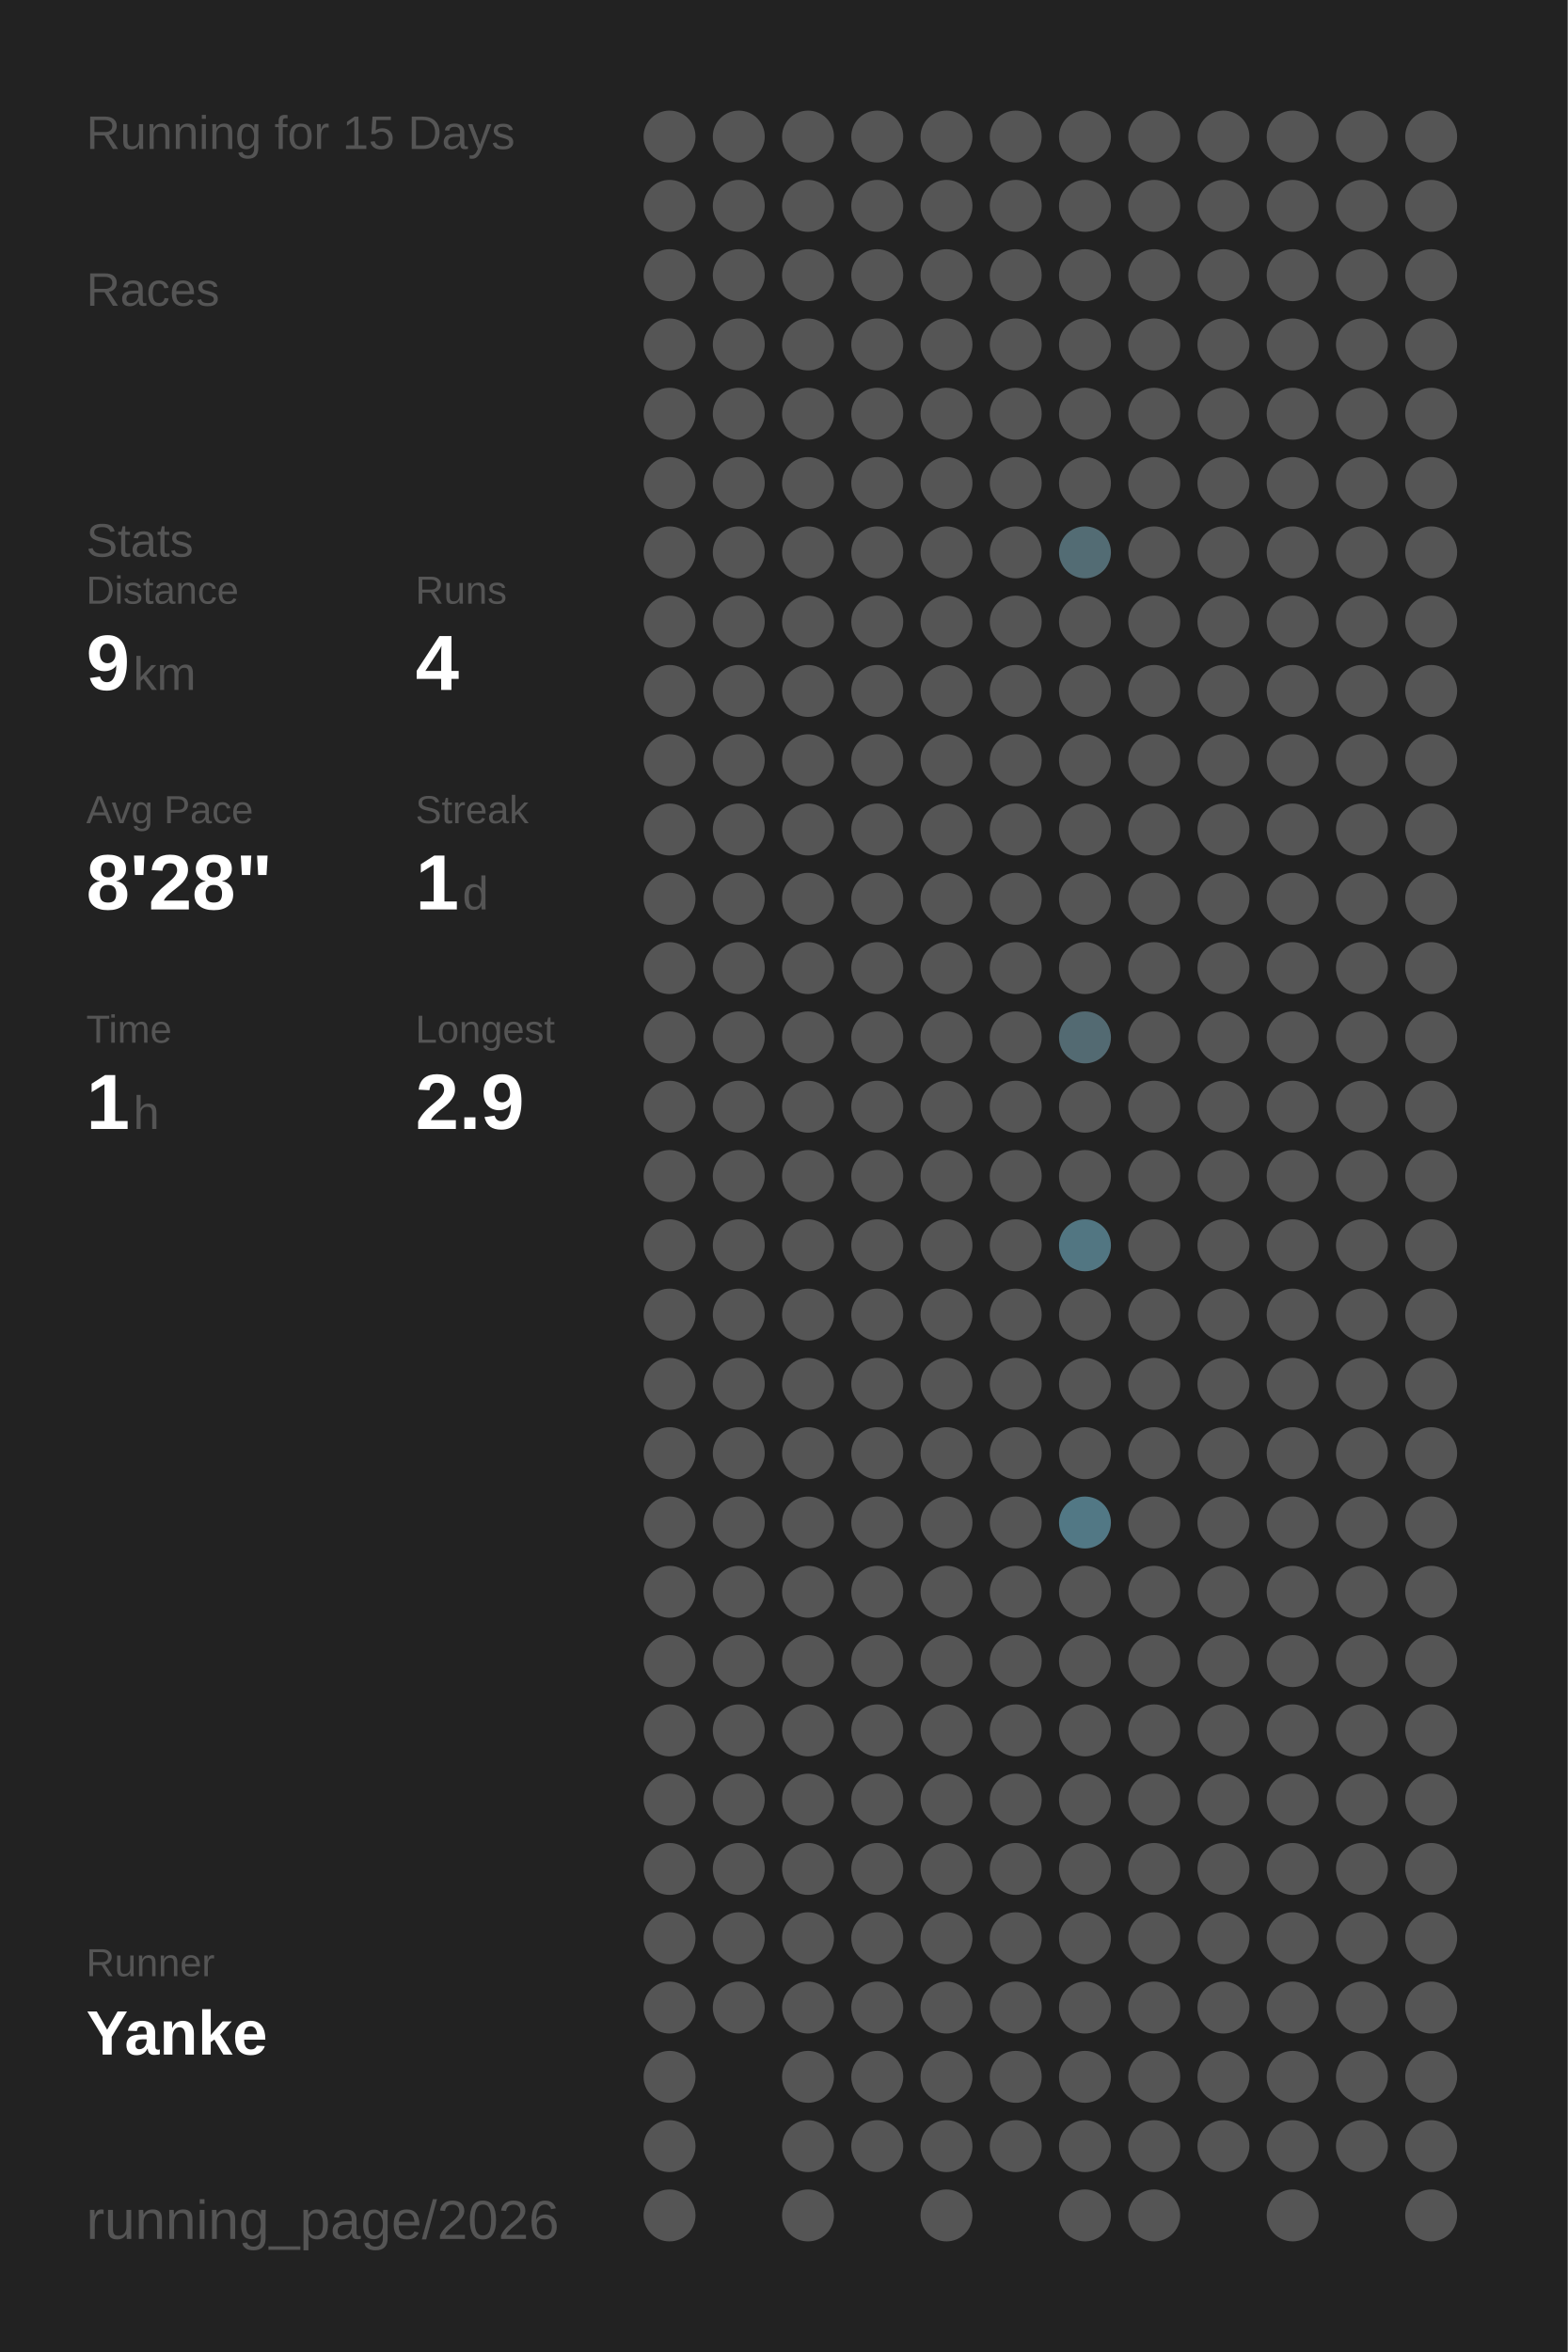
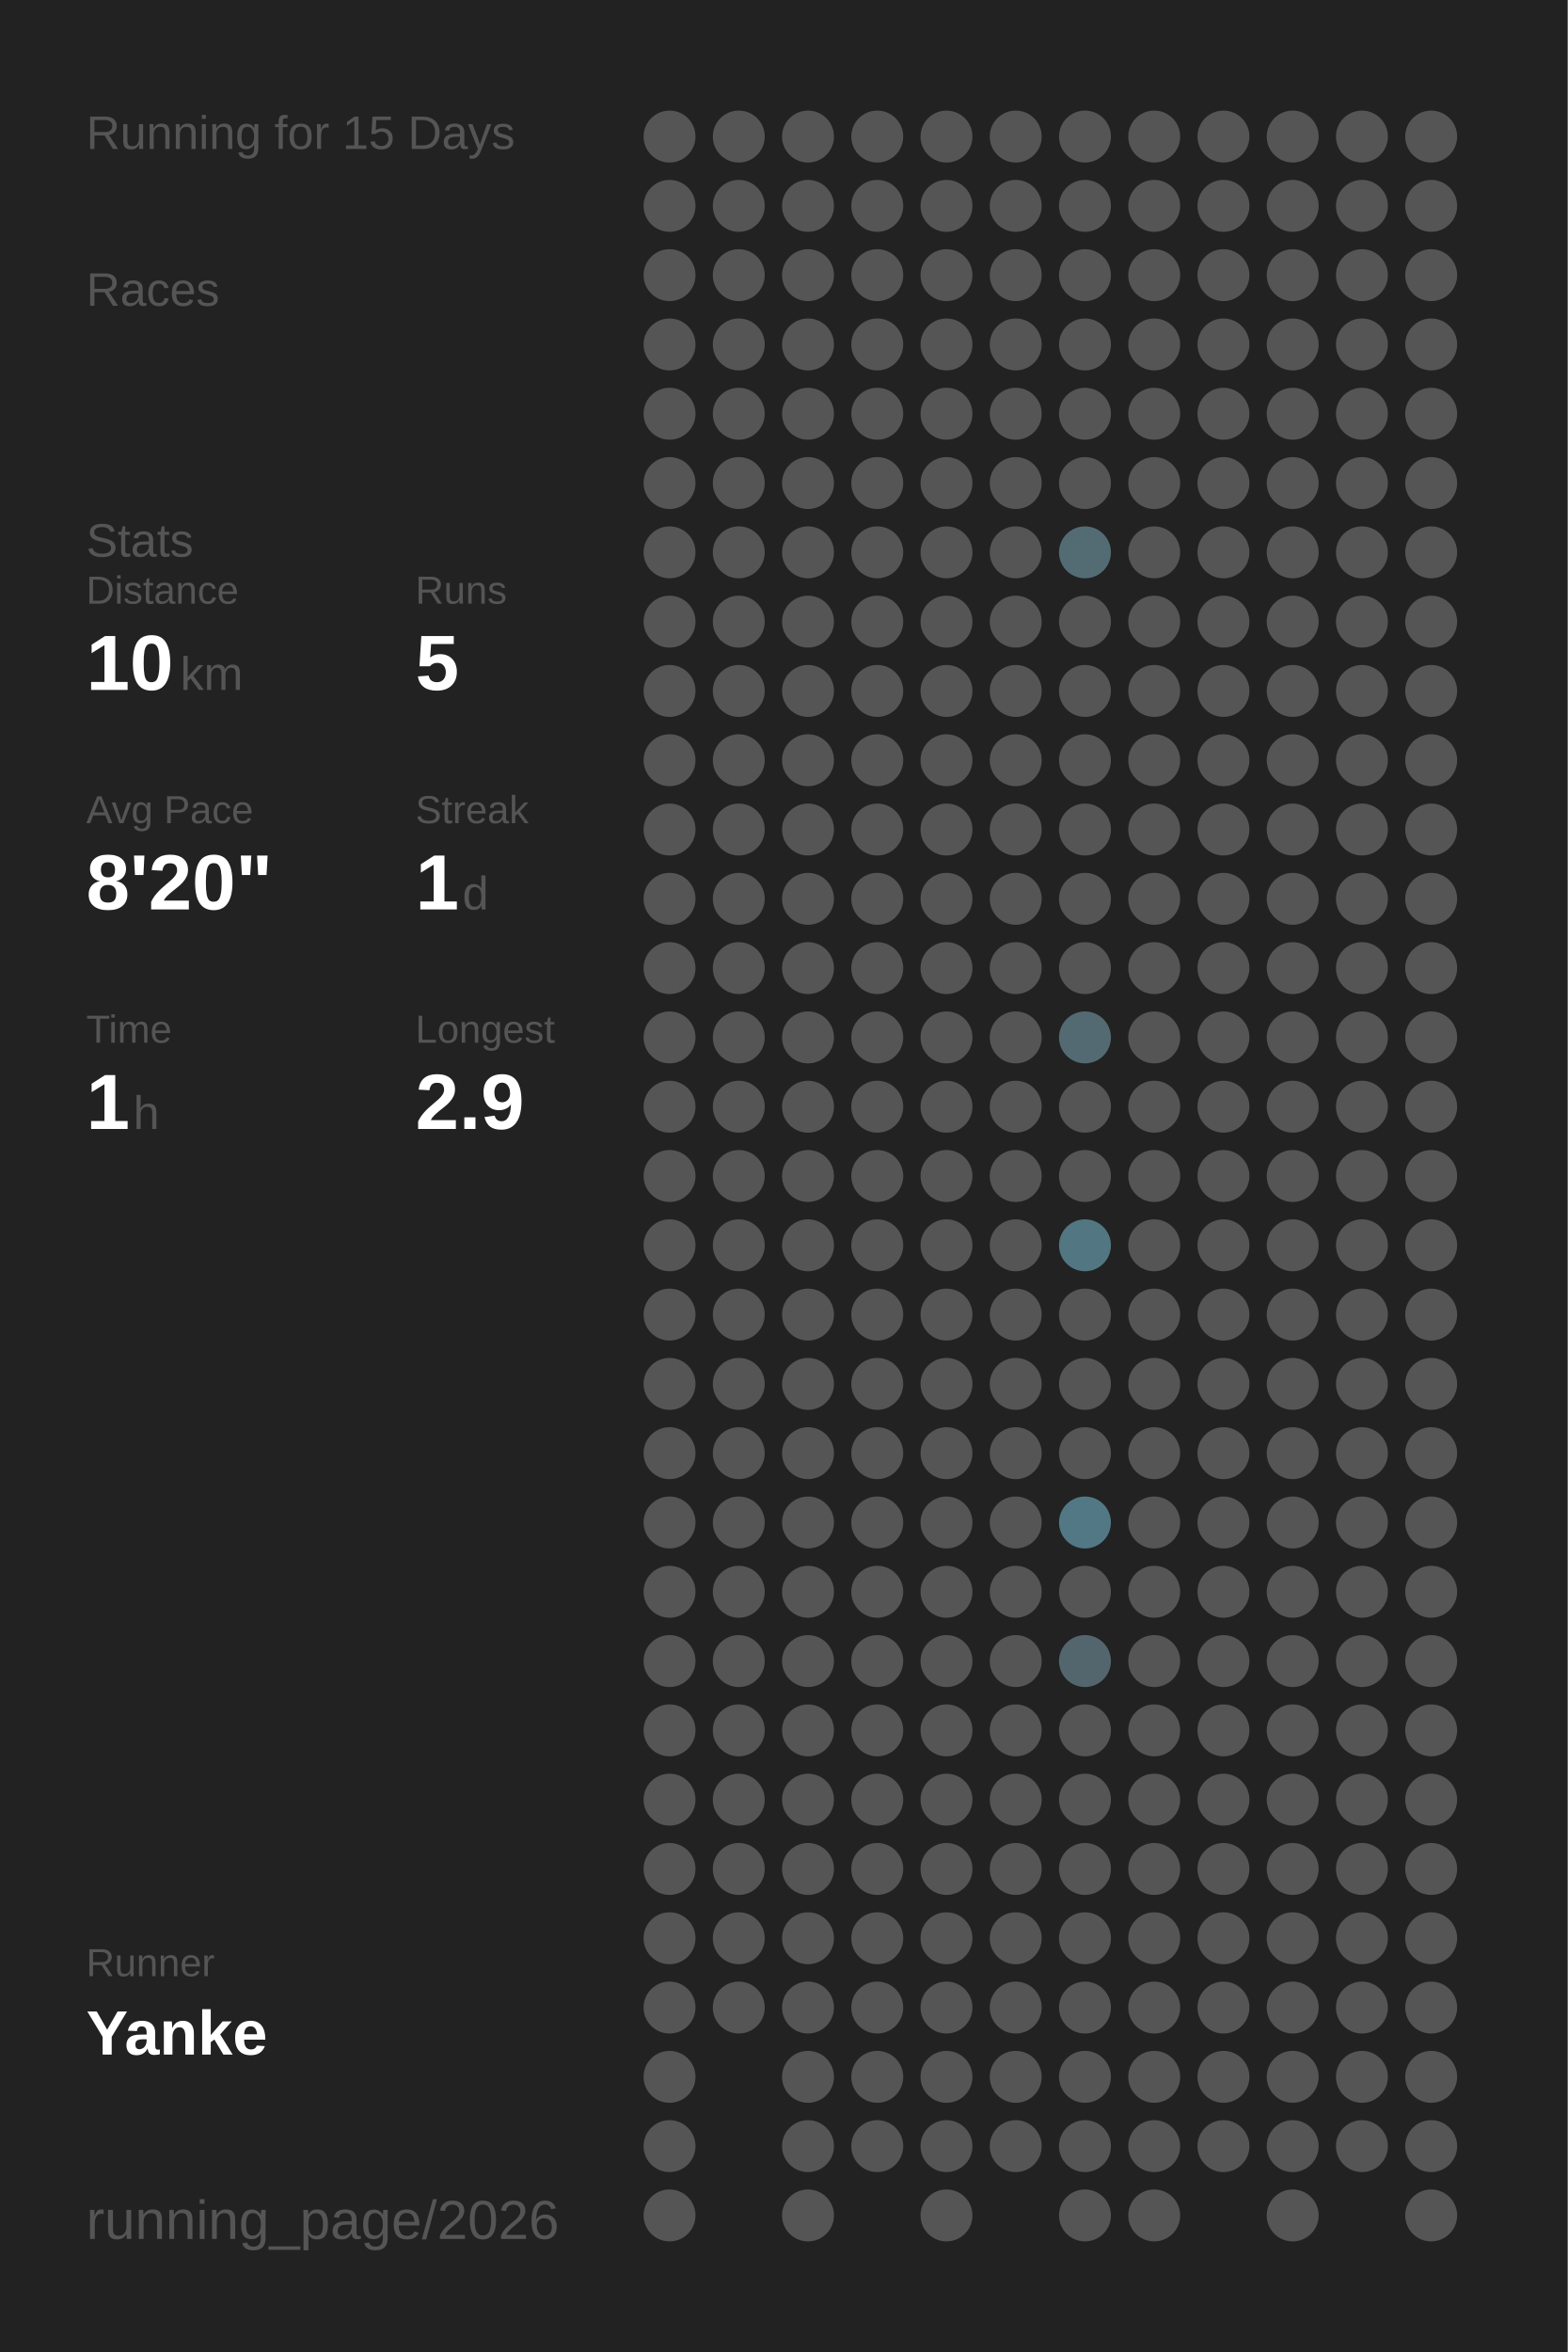
<svg xmlns="http://www.w3.org/2000/svg" baseProfile="full" height="300mm" version="1.1" viewBox="0,0,200,300" width="200mm">
  <defs />
  <rect fill="#222222" height="300" width="200" x="0" y="0" />
  <text fill="#555555" style="font-size:6px; font-family:Arial;" x="11" y="19">Running for 15 Days</text>
  <text fill="#555555" style="font-size:6px; font-family:Arial;" x="11" y="39">Races</text>
  <text fill="#555555" style="font-size:6px; font-family:Arial;" x="11" y="71">Stats</text>
  <text fill="#555555" style="font-size:5px; font-family:Arial;" x="11" y="77">Distance</text>
-   <text fill="#FFFFFF" style="font-size:10px; font-family:Arial; font-weight:bold;" x="11" y="88">9</text>
-   <text fill="#555555" style="font-size:6px; font-family:Arial;" x="17" y="88">km</text>
+   <text fill="#FFFFFF" style="font-size:10px; font-family:Arial; font-weight:bold;" x="11" y="88">10</text>
+   <text fill="#555555" style="font-size:6px; font-family:Arial;" x="23" y="88">km</text>
  <text fill="#555555" style="font-size:5px; font-family:Arial;" x="53" y="77">Runs</text>
-   <text fill="#FFFFFF" style="font-size:10px; font-family:Arial; font-weight:bold;" x="53" y="88">4</text>
+   <text fill="#FFFFFF" style="font-size:10px; font-family:Arial; font-weight:bold;" x="53" y="88">5</text>
  <text fill="#555555" style="font-size:5px; font-family:Arial;" x="11" y="105">Avg Pace</text>
-   <text fill="#FFFFFF" style="font-size:10px; font-family:Arial; font-weight:bold;" x="11" y="116">8'28"</text>
+   <text fill="#FFFFFF" style="font-size:10px; font-family:Arial; font-weight:bold;" x="11" y="116">8'20"</text>
  <text fill="#555555" style="font-size:5px; font-family:Arial;" x="53" y="105">Streak</text>
  <text fill="#FFFFFF" style="font-size:10px; font-family:Arial; font-weight:bold;" x="53" y="116">1</text>
  <text fill="#555555" style="font-size:6px; font-family:Arial;" x="59" y="116">d</text>
  <text fill="#555555" style="font-size:5px; font-family:Arial;" x="11" y="133">Time</text>
  <text fill="#FFFFFF" style="font-size:10px; font-family:Arial; font-weight:bold;" x="11" y="144">1</text>
  <text fill="#555555" style="font-size:6px; font-family:Arial;" x="17" y="144">h</text>
  <text fill="#555555" style="font-size:5px; font-family:Arial;" x="53" y="133">Longest</text>
  <text fill="#FFFFFF" style="font-size:10px; font-family:Arial; font-weight:bold;" x="53" y="144">2.9</text>
  <text fill="#555555" style="font-size:5px; font-family:Arial;" x="11" y="252.065">Runner</text>
  <text fill="#FFFFFF" style="font-size:8px; font-family:Arial; font-weight:bold;" x="11" y="262.065">Yanke</text>
  <text fill="#555555" style="font-size:7px; font-family:Arial;" x="11" y="285.581">running_page/2026</text>
  <circle cx="85.417" cy="17.419" fill="#555555" r="3.312" />
  <circle cx="85.417" cy="26.258" fill="#555555" r="3.312" />
  <circle cx="85.417" cy="35.097" fill="#555555" r="3.312" />
  <circle cx="85.417" cy="43.935" fill="#555555" r="3.312" />
  <circle cx="85.417" cy="52.774" fill="#555555" r="3.312" />
  <circle cx="85.417" cy="61.613" fill="#555555" r="3.312" />
  <circle cx="85.417" cy="70.452" fill="#555555" r="3.312" />
  <circle cx="85.417" cy="79.29" fill="#555555" r="3.312" />
  <circle cx="85.417" cy="88.129" fill="#555555" r="3.312" />
  <circle cx="85.417" cy="96.968" fill="#555555" r="3.312" />
  <circle cx="85.417" cy="105.806" fill="#555555" r="3.312" />
  <circle cx="85.417" cy="114.645" fill="#555555" r="3.312" />
  <circle cx="85.417" cy="123.484" fill="#555555" r="3.312" />
  <circle cx="85.417" cy="132.323" fill="#555555" r="3.312" />
  <circle cx="85.417" cy="141.161" fill="#555555" r="3.312" />
  <circle cx="85.417" cy="150" fill="#555555" r="3.312" />
  <circle cx="85.417" cy="158.839" fill="#555555" r="3.312" />
  <circle cx="85.417" cy="167.677" fill="#555555" r="3.312" />
  <circle cx="85.417" cy="176.516" fill="#555555" r="3.312" />
  <circle cx="85.417" cy="185.355" fill="#555555" r="3.312" />
  <circle cx="85.417" cy="194.194" fill="#555555" r="3.312" />
  <circle cx="85.417" cy="203.032" fill="#555555" r="3.312" />
  <circle cx="85.417" cy="211.871" fill="#555555" r="3.312" />
  <circle cx="85.417" cy="220.71" fill="#555555" r="3.312" />
  <circle cx="85.417" cy="229.548" fill="#555555" r="3.312" />
  <circle cx="85.417" cy="238.387" fill="#555555" r="3.312" />
  <circle cx="85.417" cy="247.226" fill="#555555" r="3.312" />
  <circle cx="85.417" cy="256.065" fill="#555555" r="3.312" />
  <circle cx="85.417" cy="264.903" fill="#555555" r="3.312" />
  <circle cx="85.417" cy="273.742" fill="#555555" r="3.312" />
  <circle cx="85.417" cy="282.581" fill="#555555" r="3.312" />
  <circle cx="94.25" cy="17.419" fill="#555555" r="3.312" />
  <circle cx="94.25" cy="26.258" fill="#555555" r="3.312" />
  <circle cx="94.25" cy="35.097" fill="#555555" r="3.312" />
  <circle cx="94.25" cy="43.935" fill="#555555" r="3.312" />
  <circle cx="94.25" cy="52.774" fill="#555555" r="3.312" />
  <circle cx="94.25" cy="61.613" fill="#555555" r="3.312" />
  <circle cx="94.25" cy="70.452" fill="#555555" r="3.312" />
  <circle cx="94.25" cy="79.29" fill="#555555" r="3.312" />
  <circle cx="94.25" cy="88.129" fill="#555555" r="3.312" />
  <circle cx="94.25" cy="96.968" fill="#555555" r="3.312" />
  <circle cx="94.25" cy="105.806" fill="#555555" r="3.312" />
  <circle cx="94.25" cy="114.645" fill="#555555" r="3.312" />
  <circle cx="94.25" cy="123.484" fill="#555555" r="3.312" />
  <circle cx="94.25" cy="132.323" fill="#555555" r="3.312" />
  <circle cx="94.25" cy="141.161" fill="#555555" r="3.312" />
  <circle cx="94.25" cy="150" fill="#555555" r="3.312" />
  <circle cx="94.25" cy="158.839" fill="#555555" r="3.312" />
  <circle cx="94.25" cy="167.677" fill="#555555" r="3.312" />
  <circle cx="94.25" cy="176.516" fill="#555555" r="3.312" />
  <circle cx="94.25" cy="185.355" fill="#555555" r="3.312" />
  <circle cx="94.25" cy="194.194" fill="#555555" r="3.312" />
  <circle cx="94.25" cy="203.032" fill="#555555" r="3.312" />
  <circle cx="94.25" cy="211.871" fill="#555555" r="3.312" />
  <circle cx="94.25" cy="220.71" fill="#555555" r="3.312" />
  <circle cx="94.25" cy="229.548" fill="#555555" r="3.312" />
  <circle cx="94.25" cy="238.387" fill="#555555" r="3.312" />
  <circle cx="94.25" cy="247.226" fill="#555555" r="3.312" />
  <circle cx="94.25" cy="256.065" fill="#555555" r="3.312" />
  <circle cx="103.083" cy="17.419" fill="#555555" r="3.312" />
  <circle cx="103.083" cy="26.258" fill="#555555" r="3.312" />
  <circle cx="103.083" cy="35.097" fill="#555555" r="3.312" />
  <circle cx="103.083" cy="43.935" fill="#555555" r="3.312" />
  <circle cx="103.083" cy="52.774" fill="#555555" r="3.312" />
  <circle cx="103.083" cy="61.613" fill="#555555" r="3.312" />
  <circle cx="103.083" cy="70.452" fill="#555555" r="3.312" />
  <circle cx="103.083" cy="79.29" fill="#555555" r="3.312" />
  <circle cx="103.083" cy="88.129" fill="#555555" r="3.312" />
  <circle cx="103.083" cy="96.968" fill="#555555" r="3.312" />
  <circle cx="103.083" cy="105.806" fill="#555555" r="3.312" />
  <circle cx="103.083" cy="114.645" fill="#555555" r="3.312" />
  <circle cx="103.083" cy="123.484" fill="#555555" r="3.312" />
  <circle cx="103.083" cy="132.323" fill="#555555" r="3.312" />
  <circle cx="103.083" cy="141.161" fill="#555555" r="3.312" />
  <circle cx="103.083" cy="150" fill="#555555" r="3.312" />
  <circle cx="103.083" cy="158.839" fill="#555555" r="3.312" />
  <circle cx="103.083" cy="167.677" fill="#555555" r="3.312" />
  <circle cx="103.083" cy="176.516" fill="#555555" r="3.312" />
  <circle cx="103.083" cy="185.355" fill="#555555" r="3.312" />
  <circle cx="103.083" cy="194.194" fill="#555555" r="3.312" />
  <circle cx="103.083" cy="203.032" fill="#555555" r="3.312" />
  <circle cx="103.083" cy="211.871" fill="#555555" r="3.312" />
  <circle cx="103.083" cy="220.71" fill="#555555" r="3.312" />
  <circle cx="103.083" cy="229.548" fill="#555555" r="3.312" />
  <circle cx="103.083" cy="238.387" fill="#555555" r="3.312" />
  <circle cx="103.083" cy="247.226" fill="#555555" r="3.312" />
  <circle cx="103.083" cy="256.065" fill="#555555" r="3.312" />
  <circle cx="103.083" cy="264.903" fill="#555555" r="3.312" />
  <circle cx="103.083" cy="273.742" fill="#555555" r="3.312" />
  <circle cx="103.083" cy="282.581" fill="#555555" r="3.312" />
  <circle cx="111.917" cy="17.419" fill="#555555" r="3.312" />
  <circle cx="111.917" cy="26.258" fill="#555555" r="3.312" />
  <circle cx="111.917" cy="35.097" fill="#555555" r="3.312" />
  <circle cx="111.917" cy="43.935" fill="#555555" r="3.312" />
  <circle cx="111.917" cy="52.774" fill="#555555" r="3.312" />
  <circle cx="111.917" cy="61.613" fill="#555555" r="3.312" />
  <circle cx="111.917" cy="70.452" fill="#555555" r="3.312" />
  <circle cx="111.917" cy="79.29" fill="#555555" r="3.312" />
  <circle cx="111.917" cy="88.129" fill="#555555" r="3.312" />
  <circle cx="111.917" cy="96.968" fill="#555555" r="3.312" />
  <circle cx="111.917" cy="105.806" fill="#555555" r="3.312" />
  <circle cx="111.917" cy="114.645" fill="#555555" r="3.312" />
  <circle cx="111.917" cy="123.484" fill="#555555" r="3.312" />
  <circle cx="111.917" cy="132.323" fill="#555555" r="3.312" />
  <circle cx="111.917" cy="141.161" fill="#555555" r="3.312" />
  <circle cx="111.917" cy="150" fill="#555555" r="3.312" />
  <circle cx="111.917" cy="158.839" fill="#555555" r="3.312" />
  <circle cx="111.917" cy="167.677" fill="#555555" r="3.312" />
  <circle cx="111.917" cy="176.516" fill="#555555" r="3.312" />
  <circle cx="111.917" cy="185.355" fill="#555555" r="3.312" />
  <circle cx="111.917" cy="194.194" fill="#555555" r="3.312" />
  <circle cx="111.917" cy="203.032" fill="#555555" r="3.312" />
  <circle cx="111.917" cy="211.871" fill="#555555" r="3.312" />
  <circle cx="111.917" cy="220.71" fill="#555555" r="3.312" />
  <circle cx="111.917" cy="229.548" fill="#555555" r="3.312" />
  <circle cx="111.917" cy="238.387" fill="#555555" r="3.312" />
  <circle cx="111.917" cy="247.226" fill="#555555" r="3.312" />
  <circle cx="111.917" cy="256.065" fill="#555555" r="3.312" />
  <circle cx="111.917" cy="264.903" fill="#555555" r="3.312" />
  <circle cx="111.917" cy="273.742" fill="#555555" r="3.312" />
  <circle cx="120.75" cy="17.419" fill="#555555" r="3.312" />
  <circle cx="120.75" cy="26.258" fill="#555555" r="3.312" />
  <circle cx="120.75" cy="35.097" fill="#555555" r="3.312" />
  <circle cx="120.75" cy="43.935" fill="#555555" r="3.312" />
  <circle cx="120.75" cy="52.774" fill="#555555" r="3.312" />
  <circle cx="120.75" cy="61.613" fill="#555555" r="3.312" />
  <circle cx="120.75" cy="70.452" fill="#555555" r="3.312" />
  <circle cx="120.75" cy="79.29" fill="#555555" r="3.312" />
  <circle cx="120.75" cy="88.129" fill="#555555" r="3.312" />
  <circle cx="120.75" cy="96.968" fill="#555555" r="3.312" />
  <circle cx="120.75" cy="105.806" fill="#555555" r="3.312" />
  <circle cx="120.75" cy="114.645" fill="#555555" r="3.312" />
  <circle cx="120.75" cy="123.484" fill="#555555" r="3.312" />
  <circle cx="120.75" cy="132.323" fill="#555555" r="3.312" />
  <circle cx="120.75" cy="141.161" fill="#555555" r="3.312" />
  <circle cx="120.75" cy="150" fill="#555555" r="3.312" />
  <circle cx="120.75" cy="158.839" fill="#555555" r="3.312" />
  <circle cx="120.75" cy="167.677" fill="#555555" r="3.312" />
  <circle cx="120.75" cy="176.516" fill="#555555" r="3.312" />
  <circle cx="120.75" cy="185.355" fill="#555555" r="3.312" />
  <circle cx="120.75" cy="194.194" fill="#555555" r="3.312" />
  <circle cx="120.75" cy="203.032" fill="#555555" r="3.312" />
  <circle cx="120.75" cy="211.871" fill="#555555" r="3.312" />
  <circle cx="120.75" cy="220.71" fill="#555555" r="3.312" />
  <circle cx="120.75" cy="229.548" fill="#555555" r="3.312" />
  <circle cx="120.75" cy="238.387" fill="#555555" r="3.312" />
  <circle cx="120.75" cy="247.226" fill="#555555" r="3.312" />
  <circle cx="120.75" cy="256.065" fill="#555555" r="3.312" />
  <circle cx="120.75" cy="264.903" fill="#555555" r="3.312" />
  <circle cx="120.75" cy="273.742" fill="#555555" r="3.312" />
  <circle cx="120.75" cy="282.581" fill="#555555" r="3.312" />
  <circle cx="129.583" cy="17.419" fill="#555555" r="3.312" />
  <circle cx="129.583" cy="26.258" fill="#555555" r="3.312" />
  <circle cx="129.583" cy="35.097" fill="#555555" r="3.312" />
  <circle cx="129.583" cy="43.935" fill="#555555" r="3.312" />
  <circle cx="129.583" cy="52.774" fill="#555555" r="3.312" />
  <circle cx="129.583" cy="61.613" fill="#555555" r="3.312" />
  <circle cx="129.583" cy="70.452" fill="#555555" r="3.312" />
  <circle cx="129.583" cy="79.29" fill="#555555" r="3.312" />
  <circle cx="129.583" cy="88.129" fill="#555555" r="3.312" />
  <circle cx="129.583" cy="96.968" fill="#555555" r="3.312" />
  <circle cx="129.583" cy="105.806" fill="#555555" r="3.312" />
  <circle cx="129.583" cy="114.645" fill="#555555" r="3.312" />
  <circle cx="129.583" cy="123.484" fill="#555555" r="3.312" />
  <circle cx="129.583" cy="132.323" fill="#555555" r="3.312" />
  <circle cx="129.583" cy="141.161" fill="#555555" r="3.312" />
  <circle cx="129.583" cy="150" fill="#555555" r="3.312" />
  <circle cx="129.583" cy="158.839" fill="#555555" r="3.312" />
  <circle cx="129.583" cy="167.677" fill="#555555" r="3.312" />
  <circle cx="129.583" cy="176.516" fill="#555555" r="3.312" />
  <circle cx="129.583" cy="185.355" fill="#555555" r="3.312" />
  <circle cx="129.583" cy="194.194" fill="#555555" r="3.312" />
  <circle cx="129.583" cy="203.032" fill="#555555" r="3.312" />
  <circle cx="129.583" cy="211.871" fill="#555555" r="3.312" />
  <circle cx="129.583" cy="220.71" fill="#555555" r="3.312" />
  <circle cx="129.583" cy="229.548" fill="#555555" r="3.312" />
  <circle cx="129.583" cy="238.387" fill="#555555" r="3.312" />
  <circle cx="129.583" cy="247.226" fill="#555555" r="3.312" />
  <circle cx="129.583" cy="256.065" fill="#555555" r="3.312" />
  <circle cx="129.583" cy="264.903" fill="#555555" r="3.312" />
  <circle cx="129.583" cy="273.742" fill="#555555" r="3.312" />
  <circle cx="138.417" cy="17.419" fill="#555555" r="3.312" />
  <circle cx="138.417" cy="26.258" fill="#555555" r="3.312" />
  <circle cx="138.417" cy="35.097" fill="#555555" r="3.312" />
  <circle cx="138.417" cy="43.935" fill="#555555" r="3.312" />
  <circle cx="138.417" cy="52.774" fill="#555555" r="3.312" />
  <circle cx="138.417" cy="61.613" fill="#555555" r="3.312" />
  <circle cx="138.417" cy="70.452" fill="#536c74" r="3.312" />
  <circle cx="138.417" cy="79.29" fill="#555555" r="3.312" />
  <circle cx="138.417" cy="88.129" fill="#555555" r="3.312" />
  <circle cx="138.417" cy="96.968" fill="#555555" r="3.312" />
  <circle cx="138.417" cy="105.806" fill="#555555" r="3.312" />
  <circle cx="138.417" cy="114.645" fill="#555555" r="3.312" />
  <circle cx="138.417" cy="123.484" fill="#555555" r="3.312" />
  <circle cx="138.417" cy="132.323" fill="#536a72" r="3.312" />
  <circle cx="138.417" cy="141.161" fill="#555555" r="3.312" />
  <circle cx="138.417" cy="150" fill="#555555" r="3.312" />
  <circle cx="138.417" cy="158.839" fill="#527682" r="3.312" />
  <circle cx="138.417" cy="167.677" fill="#555555" r="3.312" />
  <circle cx="138.417" cy="176.516" fill="#555555" r="3.312" />
  <circle cx="138.417" cy="185.355" fill="#555555" r="3.312" />
  <circle cx="138.417" cy="194.194" fill="#527885" r="3.312" />
  <circle cx="138.417" cy="203.032" fill="#555555" r="3.312" />
-   <circle cx="138.417" cy="211.871" fill="#555555" r="3.312" />
+   <circle cx="138.417" cy="211.871" fill="#53666d" r="3.312" />
  <circle cx="138.417" cy="220.71" fill="#555555" r="3.312" />
  <circle cx="138.417" cy="229.548" fill="#555555" r="3.312" />
  <circle cx="138.417" cy="238.387" fill="#555555" r="3.312" />
  <circle cx="138.417" cy="247.226" fill="#555555" r="3.312" />
  <circle cx="138.417" cy="256.065" fill="#555555" r="3.312" />
  <circle cx="138.417" cy="264.903" fill="#555555" r="3.312" />
  <circle cx="138.417" cy="273.742" fill="#555555" r="3.312" />
  <circle cx="138.417" cy="282.581" fill="#555555" r="3.312" />
  <circle cx="147.25" cy="17.419" fill="#555555" r="3.312" />
  <circle cx="147.25" cy="26.258" fill="#555555" r="3.312" />
  <circle cx="147.25" cy="35.097" fill="#555555" r="3.312" />
  <circle cx="147.25" cy="43.935" fill="#555555" r="3.312" />
  <circle cx="147.25" cy="52.774" fill="#555555" r="3.312" />
  <circle cx="147.25" cy="61.613" fill="#555555" r="3.312" />
  <circle cx="147.25" cy="70.452" fill="#555555" r="3.312" />
  <circle cx="147.25" cy="79.29" fill="#555555" r="3.312" />
  <circle cx="147.25" cy="88.129" fill="#555555" r="3.312" />
  <circle cx="147.25" cy="96.968" fill="#555555" r="3.312" />
  <circle cx="147.25" cy="105.806" fill="#555555" r="3.312" />
  <circle cx="147.25" cy="114.645" fill="#555555" r="3.312" />
  <circle cx="147.25" cy="123.484" fill="#555555" r="3.312" />
  <circle cx="147.25" cy="132.323" fill="#555555" r="3.312" />
  <circle cx="147.25" cy="141.161" fill="#555555" r="3.312" />
  <circle cx="147.25" cy="150" fill="#555555" r="3.312" />
  <circle cx="147.25" cy="158.839" fill="#555555" r="3.312" />
  <circle cx="147.25" cy="167.677" fill="#555555" r="3.312" />
  <circle cx="147.25" cy="176.516" fill="#555555" r="3.312" />
  <circle cx="147.25" cy="185.355" fill="#555555" r="3.312" />
  <circle cx="147.25" cy="194.194" fill="#555555" r="3.312" />
  <circle cx="147.25" cy="203.032" fill="#555555" r="3.312" />
  <circle cx="147.25" cy="211.871" fill="#555555" r="3.312" />
  <circle cx="147.25" cy="220.71" fill="#555555" r="3.312" />
  <circle cx="147.25" cy="229.548" fill="#555555" r="3.312" />
  <circle cx="147.25" cy="238.387" fill="#555555" r="3.312" />
  <circle cx="147.25" cy="247.226" fill="#555555" r="3.312" />
  <circle cx="147.25" cy="256.065" fill="#555555" r="3.312" />
  <circle cx="147.25" cy="264.903" fill="#555555" r="3.312" />
  <circle cx="147.25" cy="273.742" fill="#555555" r="3.312" />
  <circle cx="147.25" cy="282.581" fill="#555555" r="3.312" />
  <circle cx="156.083" cy="17.419" fill="#555555" r="3.312" />
  <circle cx="156.083" cy="26.258" fill="#555555" r="3.312" />
  <circle cx="156.083" cy="35.097" fill="#555555" r="3.312" />
  <circle cx="156.083" cy="43.935" fill="#555555" r="3.312" />
  <circle cx="156.083" cy="52.774" fill="#555555" r="3.312" />
  <circle cx="156.083" cy="61.613" fill="#555555" r="3.312" />
  <circle cx="156.083" cy="70.452" fill="#555555" r="3.312" />
  <circle cx="156.083" cy="79.29" fill="#555555" r="3.312" />
  <circle cx="156.083" cy="88.129" fill="#555555" r="3.312" />
  <circle cx="156.083" cy="96.968" fill="#555555" r="3.312" />
  <circle cx="156.083" cy="105.806" fill="#555555" r="3.312" />
  <circle cx="156.083" cy="114.645" fill="#555555" r="3.312" />
  <circle cx="156.083" cy="123.484" fill="#555555" r="3.312" />
  <circle cx="156.083" cy="132.323" fill="#555555" r="3.312" />
  <circle cx="156.083" cy="141.161" fill="#555555" r="3.312" />
  <circle cx="156.083" cy="150" fill="#555555" r="3.312" />
  <circle cx="156.083" cy="158.839" fill="#555555" r="3.312" />
  <circle cx="156.083" cy="167.677" fill="#555555" r="3.312" />
  <circle cx="156.083" cy="176.516" fill="#555555" r="3.312" />
  <circle cx="156.083" cy="185.355" fill="#555555" r="3.312" />
  <circle cx="156.083" cy="194.194" fill="#555555" r="3.312" />
  <circle cx="156.083" cy="203.032" fill="#555555" r="3.312" />
  <circle cx="156.083" cy="211.871" fill="#555555" r="3.312" />
  <circle cx="156.083" cy="220.71" fill="#555555" r="3.312" />
  <circle cx="156.083" cy="229.548" fill="#555555" r="3.312" />
  <circle cx="156.083" cy="238.387" fill="#555555" r="3.312" />
  <circle cx="156.083" cy="247.226" fill="#555555" r="3.312" />
  <circle cx="156.083" cy="256.065" fill="#555555" r="3.312" />
  <circle cx="156.083" cy="264.903" fill="#555555" r="3.312" />
  <circle cx="156.083" cy="273.742" fill="#555555" r="3.312" />
  <circle cx="164.917" cy="17.419" fill="#555555" r="3.312" />
  <circle cx="164.917" cy="26.258" fill="#555555" r="3.312" />
  <circle cx="164.917" cy="35.097" fill="#555555" r="3.312" />
  <circle cx="164.917" cy="43.935" fill="#555555" r="3.312" />
  <circle cx="164.917" cy="52.774" fill="#555555" r="3.312" />
  <circle cx="164.917" cy="61.613" fill="#555555" r="3.312" />
  <circle cx="164.917" cy="70.452" fill="#555555" r="3.312" />
  <circle cx="164.917" cy="79.29" fill="#555555" r="3.312" />
  <circle cx="164.917" cy="88.129" fill="#555555" r="3.312" />
  <circle cx="164.917" cy="96.968" fill="#555555" r="3.312" />
  <circle cx="164.917" cy="105.806" fill="#555555" r="3.312" />
  <circle cx="164.917" cy="114.645" fill="#555555" r="3.312" />
  <circle cx="164.917" cy="123.484" fill="#555555" r="3.312" />
  <circle cx="164.917" cy="132.323" fill="#555555" r="3.312" />
  <circle cx="164.917" cy="141.161" fill="#555555" r="3.312" />
  <circle cx="164.917" cy="150" fill="#555555" r="3.312" />
  <circle cx="164.917" cy="158.839" fill="#555555" r="3.312" />
  <circle cx="164.917" cy="167.677" fill="#555555" r="3.312" />
  <circle cx="164.917" cy="176.516" fill="#555555" r="3.312" />
  <circle cx="164.917" cy="185.355" fill="#555555" r="3.312" />
  <circle cx="164.917" cy="194.194" fill="#555555" r="3.312" />
  <circle cx="164.917" cy="203.032" fill="#555555" r="3.312" />
  <circle cx="164.917" cy="211.871" fill="#555555" r="3.312" />
  <circle cx="164.917" cy="220.71" fill="#555555" r="3.312" />
  <circle cx="164.917" cy="229.548" fill="#555555" r="3.312" />
  <circle cx="164.917" cy="238.387" fill="#555555" r="3.312" />
  <circle cx="164.917" cy="247.226" fill="#555555" r="3.312" />
  <circle cx="164.917" cy="256.065" fill="#555555" r="3.312" />
  <circle cx="164.917" cy="264.903" fill="#555555" r="3.312" />
  <circle cx="164.917" cy="273.742" fill="#555555" r="3.312" />
  <circle cx="164.917" cy="282.581" fill="#555555" r="3.312" />
  <circle cx="173.75" cy="17.419" fill="#555555" r="3.312" />
  <circle cx="173.75" cy="26.258" fill="#555555" r="3.312" />
  <circle cx="173.75" cy="35.097" fill="#555555" r="3.312" />
  <circle cx="173.75" cy="43.935" fill="#555555" r="3.312" />
  <circle cx="173.75" cy="52.774" fill="#555555" r="3.312" />
  <circle cx="173.75" cy="61.613" fill="#555555" r="3.312" />
  <circle cx="173.75" cy="70.452" fill="#555555" r="3.312" />
  <circle cx="173.75" cy="79.29" fill="#555555" r="3.312" />
  <circle cx="173.75" cy="88.129" fill="#555555" r="3.312" />
  <circle cx="173.75" cy="96.968" fill="#555555" r="3.312" />
  <circle cx="173.75" cy="105.806" fill="#555555" r="3.312" />
  <circle cx="173.75" cy="114.645" fill="#555555" r="3.312" />
  <circle cx="173.75" cy="123.484" fill="#555555" r="3.312" />
  <circle cx="173.75" cy="132.323" fill="#555555" r="3.312" />
  <circle cx="173.75" cy="141.161" fill="#555555" r="3.312" />
  <circle cx="173.75" cy="150" fill="#555555" r="3.312" />
  <circle cx="173.75" cy="158.839" fill="#555555" r="3.312" />
  <circle cx="173.75" cy="167.677" fill="#555555" r="3.312" />
  <circle cx="173.75" cy="176.516" fill="#555555" r="3.312" />
  <circle cx="173.75" cy="185.355" fill="#555555" r="3.312" />
  <circle cx="173.75" cy="194.194" fill="#555555" r="3.312" />
  <circle cx="173.75" cy="203.032" fill="#555555" r="3.312" />
  <circle cx="173.75" cy="211.871" fill="#555555" r="3.312" />
  <circle cx="173.75" cy="220.71" fill="#555555" r="3.312" />
  <circle cx="173.75" cy="229.548" fill="#555555" r="3.312" />
  <circle cx="173.75" cy="238.387" fill="#555555" r="3.312" />
  <circle cx="173.75" cy="247.226" fill="#555555" r="3.312" />
  <circle cx="173.75" cy="256.065" fill="#555555" r="3.312" />
  <circle cx="173.75" cy="264.903" fill="#555555" r="3.312" />
  <circle cx="173.75" cy="273.742" fill="#555555" r="3.312" />
  <circle cx="182.583" cy="17.419" fill="#555555" r="3.312" />
  <circle cx="182.583" cy="26.258" fill="#555555" r="3.312" />
  <circle cx="182.583" cy="35.097" fill="#555555" r="3.312" />
  <circle cx="182.583" cy="43.935" fill="#555555" r="3.312" />
  <circle cx="182.583" cy="52.774" fill="#555555" r="3.312" />
  <circle cx="182.583" cy="61.613" fill="#555555" r="3.312" />
  <circle cx="182.583" cy="70.452" fill="#555555" r="3.312" />
  <circle cx="182.583" cy="79.29" fill="#555555" r="3.312" />
  <circle cx="182.583" cy="88.129" fill="#555555" r="3.312" />
  <circle cx="182.583" cy="96.968" fill="#555555" r="3.312" />
  <circle cx="182.583" cy="105.806" fill="#555555" r="3.312" />
  <circle cx="182.583" cy="114.645" fill="#555555" r="3.312" />
  <circle cx="182.583" cy="123.484" fill="#555555" r="3.312" />
  <circle cx="182.583" cy="132.323" fill="#555555" r="3.312" />
  <circle cx="182.583" cy="141.161" fill="#555555" r="3.312" />
  <circle cx="182.583" cy="150" fill="#555555" r="3.312" />
  <circle cx="182.583" cy="158.839" fill="#555555" r="3.312" />
  <circle cx="182.583" cy="167.677" fill="#555555" r="3.312" />
  <circle cx="182.583" cy="176.516" fill="#555555" r="3.312" />
  <circle cx="182.583" cy="185.355" fill="#555555" r="3.312" />
  <circle cx="182.583" cy="194.194" fill="#555555" r="3.312" />
  <circle cx="182.583" cy="203.032" fill="#555555" r="3.312" />
  <circle cx="182.583" cy="211.871" fill="#555555" r="3.312" />
  <circle cx="182.583" cy="220.71" fill="#555555" r="3.312" />
  <circle cx="182.583" cy="229.548" fill="#555555" r="3.312" />
  <circle cx="182.583" cy="238.387" fill="#555555" r="3.312" />
  <circle cx="182.583" cy="247.226" fill="#555555" r="3.312" />
  <circle cx="182.583" cy="256.065" fill="#555555" r="3.312" />
  <circle cx="182.583" cy="264.903" fill="#555555" r="3.312" />
  <circle cx="182.583" cy="273.742" fill="#555555" r="3.312" />
  <circle cx="182.583" cy="282.581" fill="#555555" r="3.312" />
</svg>
